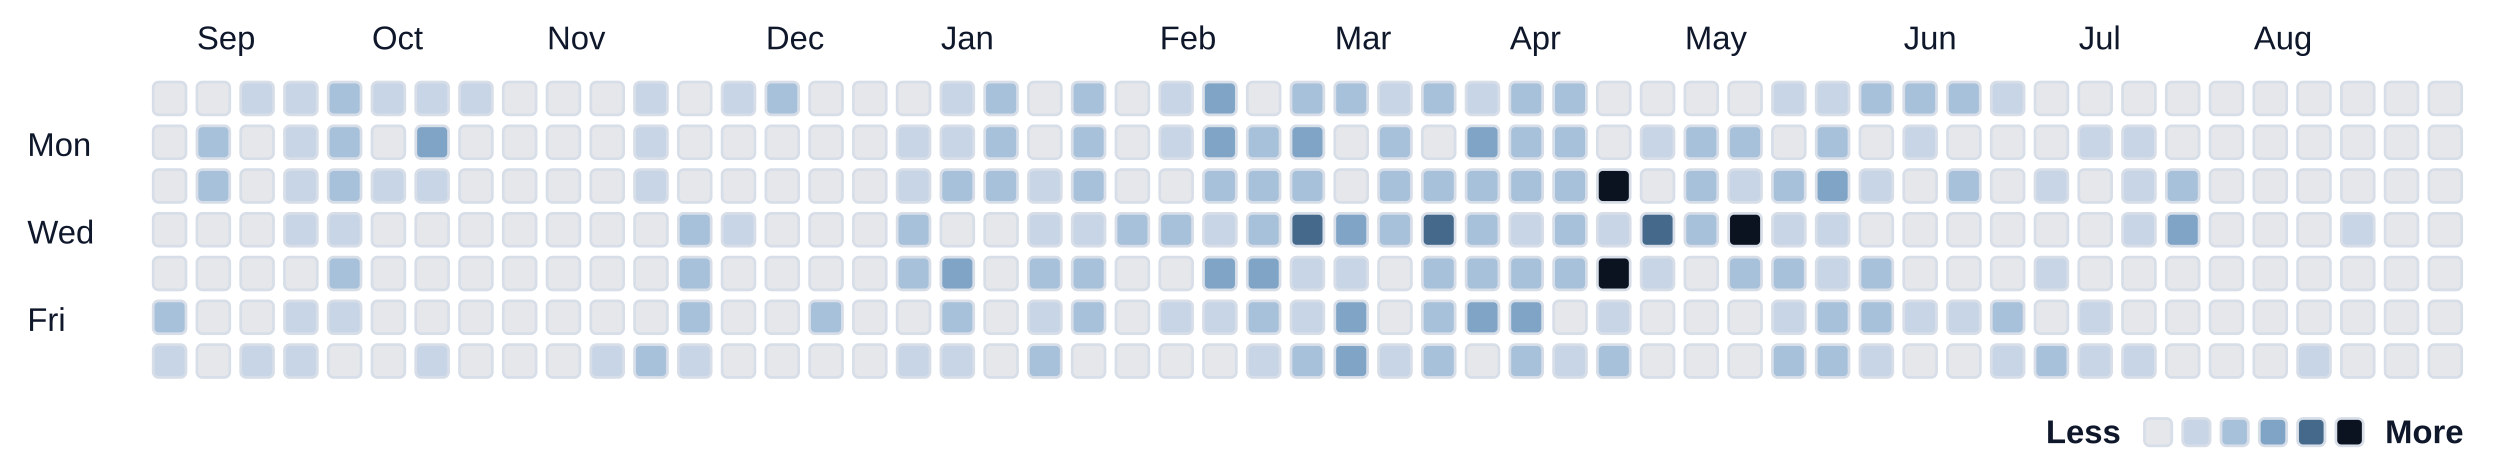
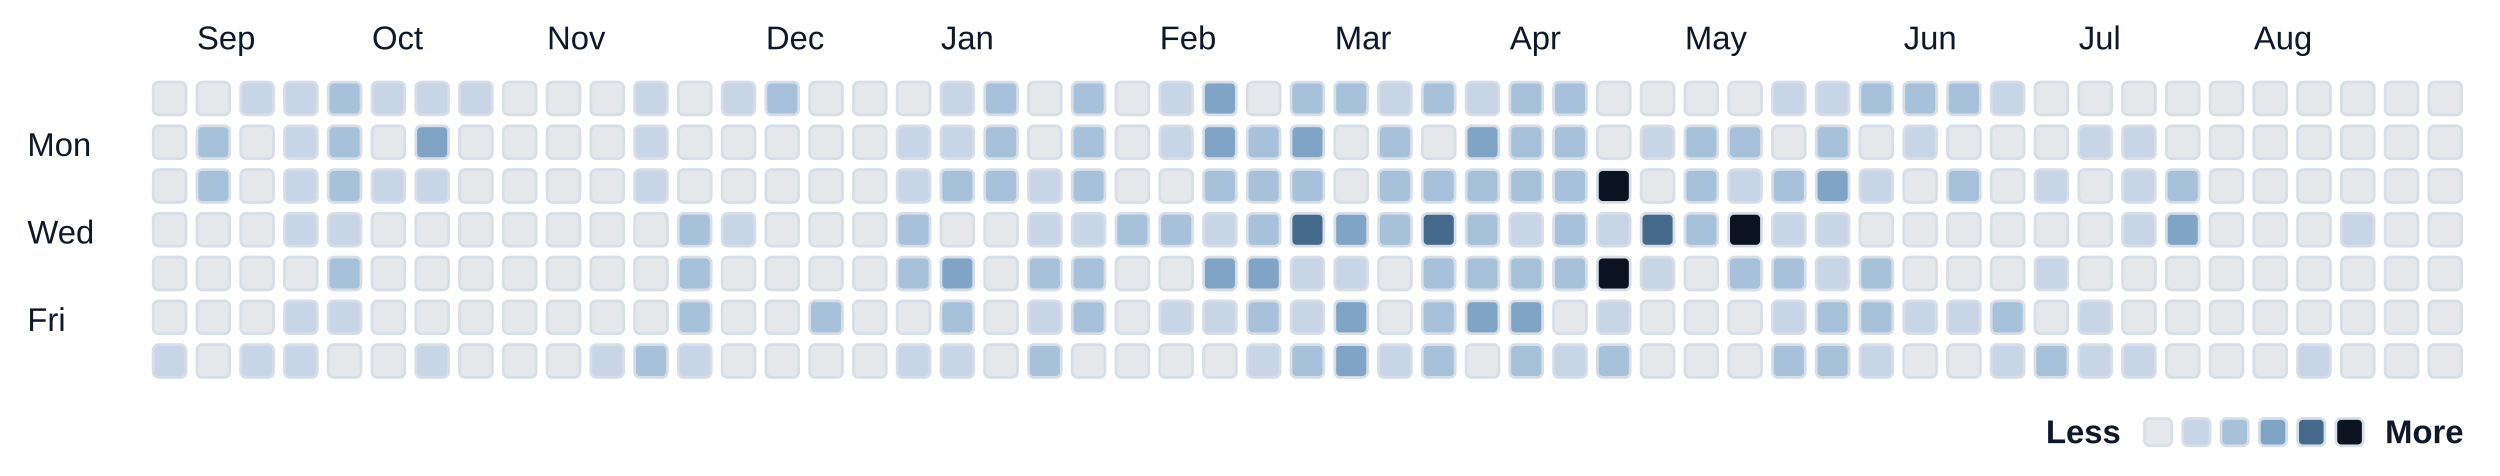
<svg xmlns="http://www.w3.org/2000/svg" baseProfile="tiny" height="174" version="1.2" width="914">
  <defs />
  <text fill="#0F172A" font-family="Segoe UI, Arial, sans-serif" font-size="12px" x="72" y="18">Sep</text>
  <text fill="#0F172A" font-family="Segoe UI, Arial, sans-serif" font-size="12px" x="136" y="18">Oct</text>
  <text fill="#0F172A" font-family="Segoe UI, Arial, sans-serif" font-size="12px" x="200" y="18">Nov</text>
  <text fill="#0F172A" font-family="Segoe UI, Arial, sans-serif" font-size="12px" x="280" y="18">Dec</text>
  <text fill="#0F172A" font-family="Segoe UI, Arial, sans-serif" font-size="12px" x="344" y="18">Jan</text>
  <text fill="#0F172A" font-family="Segoe UI, Arial, sans-serif" font-size="12px" x="424" y="18">Feb</text>
  <text fill="#0F172A" font-family="Segoe UI, Arial, sans-serif" font-size="12px" x="488" y="18">Mar</text>
  <text fill="#0F172A" font-family="Segoe UI, Arial, sans-serif" font-size="12px" x="552" y="18">Apr</text>
  <text fill="#0F172A" font-family="Segoe UI, Arial, sans-serif" font-size="12px" x="616" y="18">May</text>
  <text fill="#0F172A" font-family="Segoe UI, Arial, sans-serif" font-size="12px" x="696" y="18">Jun</text>
  <text fill="#0F172A" font-family="Segoe UI, Arial, sans-serif" font-size="12px" x="760" y="18">Jul</text>
  <text fill="#0F172A" font-family="Segoe UI, Arial, sans-serif" font-size="12px" x="824" y="18">Aug</text>
  <text fill="#0F172A" font-family="Segoe UI, Arial, sans-serif" font-size="12px" x="10" y="57">Mon</text>
  <text fill="#0F172A" font-family="Segoe UI, Arial, sans-serif" font-size="12px" x="10" y="89">Wed</text>
  <text fill="#0F172A" font-family="Segoe UI, Arial, sans-serif" font-size="12px" x="10" y="121">Fri</text>
  <rect fill="#E5E7EB" height="12" rx="2" ry="2" stroke="#D7DEE8" stroke-width="1" width="12" x="56" y="30" />
  <rect fill="#E5E7EB" height="12" rx="2" ry="2" stroke="#D7DEE8" stroke-width="1" width="12" x="56" y="46" />
  <rect fill="#E5E7EB" height="12" rx="2" ry="2" stroke="#D7DEE8" stroke-width="1" width="12" x="56" y="62" />
  <rect fill="#E5E7EB" height="12" rx="2" ry="2" stroke="#D7DEE8" stroke-width="1" width="12" x="56" y="78" />
  <rect fill="#E5E7EB" height="12" rx="2" ry="2" stroke="#D7DEE8" stroke-width="1" width="12" x="56" y="94" />
-   <rect fill="#A8C1DA" height="12" rx="2" ry="2" stroke="#D7DEE8" stroke-width="1" width="12" x="56" y="110" />
+   <rect fill="#E5E7EB" height="12" rx="2" ry="2" stroke="#D7DEE8" stroke-width="1" width="12" x="56" y="110" />
  <rect fill="#C8D5E6" height="12" rx="2" ry="2" stroke="#D7DEE8" stroke-width="1" width="12" x="56" y="126" />
  <rect fill="#E5E7EB" height="12" rx="2" ry="2" stroke="#D7DEE8" stroke-width="1" width="12" x="72" y="30" />
  <rect fill="#A8C1DA" height="12" rx="2" ry="2" stroke="#D7DEE8" stroke-width="1" width="12" x="72" y="46" />
  <rect fill="#A8C1DA" height="12" rx="2" ry="2" stroke="#D7DEE8" stroke-width="1" width="12" x="72" y="62" />
  <rect fill="#E5E7EB" height="12" rx="2" ry="2" stroke="#D7DEE8" stroke-width="1" width="12" x="72" y="78" />
  <rect fill="#E5E7EB" height="12" rx="2" ry="2" stroke="#D7DEE8" stroke-width="1" width="12" x="72" y="94" />
  <rect fill="#E5E7EB" height="12" rx="2" ry="2" stroke="#D7DEE8" stroke-width="1" width="12" x="72" y="110" />
  <rect fill="#E5E7EB" height="12" rx="2" ry="2" stroke="#D7DEE8" stroke-width="1" width="12" x="72" y="126" />
  <rect fill="#C8D5E6" height="12" rx="2" ry="2" stroke="#D7DEE8" stroke-width="1" width="12" x="88" y="30" />
  <rect fill="#E5E7EB" height="12" rx="2" ry="2" stroke="#D7DEE8" stroke-width="1" width="12" x="88" y="46" />
  <rect fill="#E5E7EB" height="12" rx="2" ry="2" stroke="#D7DEE8" stroke-width="1" width="12" x="88" y="62" />
  <rect fill="#E5E7EB" height="12" rx="2" ry="2" stroke="#D7DEE8" stroke-width="1" width="12" x="88" y="78" />
  <rect fill="#E5E7EB" height="12" rx="2" ry="2" stroke="#D7DEE8" stroke-width="1" width="12" x="88" y="94" />
  <rect fill="#E5E7EB" height="12" rx="2" ry="2" stroke="#D7DEE8" stroke-width="1" width="12" x="88" y="110" />
  <rect fill="#C8D5E6" height="12" rx="2" ry="2" stroke="#D7DEE8" stroke-width="1" width="12" x="88" y="126" />
  <rect fill="#C8D5E6" height="12" rx="2" ry="2" stroke="#D7DEE8" stroke-width="1" width="12" x="104" y="30" />
  <rect fill="#C8D5E6" height="12" rx="2" ry="2" stroke="#D7DEE8" stroke-width="1" width="12" x="104" y="46" />
  <rect fill="#C8D5E6" height="12" rx="2" ry="2" stroke="#D7DEE8" stroke-width="1" width="12" x="104" y="62" />
  <rect fill="#C8D5E6" height="12" rx="2" ry="2" stroke="#D7DEE8" stroke-width="1" width="12" x="104" y="78" />
  <rect fill="#E5E7EB" height="12" rx="2" ry="2" stroke="#D7DEE8" stroke-width="1" width="12" x="104" y="94" />
  <rect fill="#C8D5E6" height="12" rx="2" ry="2" stroke="#D7DEE8" stroke-width="1" width="12" x="104" y="110" />
  <rect fill="#C8D5E6" height="12" rx="2" ry="2" stroke="#D7DEE8" stroke-width="1" width="12" x="104" y="126" />
  <rect fill="#A8C1DA" height="12" rx="2" ry="2" stroke="#D7DEE8" stroke-width="1" width="12" x="120" y="30" />
  <rect fill="#A8C1DA" height="12" rx="2" ry="2" stroke="#D7DEE8" stroke-width="1" width="12" x="120" y="46" />
  <rect fill="#A8C1DA" height="12" rx="2" ry="2" stroke="#D7DEE8" stroke-width="1" width="12" x="120" y="62" />
  <rect fill="#C8D5E6" height="12" rx="2" ry="2" stroke="#D7DEE8" stroke-width="1" width="12" x="120" y="78" />
  <rect fill="#A8C1DA" height="12" rx="2" ry="2" stroke="#D7DEE8" stroke-width="1" width="12" x="120" y="94" />
  <rect fill="#C8D5E6" height="12" rx="2" ry="2" stroke="#D7DEE8" stroke-width="1" width="12" x="120" y="110" />
  <rect fill="#E5E7EB" height="12" rx="2" ry="2" stroke="#D7DEE8" stroke-width="1" width="12" x="120" y="126" />
  <rect fill="#C8D5E6" height="12" rx="2" ry="2" stroke="#D7DEE8" stroke-width="1" width="12" x="136" y="30" />
  <rect fill="#E5E7EB" height="12" rx="2" ry="2" stroke="#D7DEE8" stroke-width="1" width="12" x="136" y="46" />
  <rect fill="#C8D5E6" height="12" rx="2" ry="2" stroke="#D7DEE8" stroke-width="1" width="12" x="136" y="62" />
  <rect fill="#E5E7EB" height="12" rx="2" ry="2" stroke="#D7DEE8" stroke-width="1" width="12" x="136" y="78" />
  <rect fill="#E5E7EB" height="12" rx="2" ry="2" stroke="#D7DEE8" stroke-width="1" width="12" x="136" y="94" />
  <rect fill="#E5E7EB" height="12" rx="2" ry="2" stroke="#D7DEE8" stroke-width="1" width="12" x="136" y="110" />
  <rect fill="#E5E7EB" height="12" rx="2" ry="2" stroke="#D7DEE8" stroke-width="1" width="12" x="136" y="126" />
  <rect fill="#C8D5E6" height="12" rx="2" ry="2" stroke="#D7DEE8" stroke-width="1" width="12" x="152" y="30" />
  <rect fill="#7FA4C5" height="12" rx="2" ry="2" stroke="#D7DEE8" stroke-width="1" width="12" x="152" y="46" />
  <rect fill="#C8D5E6" height="12" rx="2" ry="2" stroke="#D7DEE8" stroke-width="1" width="12" x="152" y="62" />
  <rect fill="#E5E7EB" height="12" rx="2" ry="2" stroke="#D7DEE8" stroke-width="1" width="12" x="152" y="78" />
  <rect fill="#E5E7EB" height="12" rx="2" ry="2" stroke="#D7DEE8" stroke-width="1" width="12" x="152" y="94" />
  <rect fill="#E5E7EB" height="12" rx="2" ry="2" stroke="#D7DEE8" stroke-width="1" width="12" x="152" y="110" />
  <rect fill="#C8D5E6" height="12" rx="2" ry="2" stroke="#D7DEE8" stroke-width="1" width="12" x="152" y="126" />
  <rect fill="#C8D5E6" height="12" rx="2" ry="2" stroke="#D7DEE8" stroke-width="1" width="12" x="168" y="30" />
  <rect fill="#E5E7EB" height="12" rx="2" ry="2" stroke="#D7DEE8" stroke-width="1" width="12" x="168" y="46" />
  <rect fill="#E5E7EB" height="12" rx="2" ry="2" stroke="#D7DEE8" stroke-width="1" width="12" x="168" y="62" />
  <rect fill="#E5E7EB" height="12" rx="2" ry="2" stroke="#D7DEE8" stroke-width="1" width="12" x="168" y="78" />
  <rect fill="#E5E7EB" height="12" rx="2" ry="2" stroke="#D7DEE8" stroke-width="1" width="12" x="168" y="94" />
  <rect fill="#E5E7EB" height="12" rx="2" ry="2" stroke="#D7DEE8" stroke-width="1" width="12" x="168" y="110" />
  <rect fill="#E5E7EB" height="12" rx="2" ry="2" stroke="#D7DEE8" stroke-width="1" width="12" x="168" y="126" />
  <rect fill="#E5E7EB" height="12" rx="2" ry="2" stroke="#D7DEE8" stroke-width="1" width="12" x="184" y="30" />
  <rect fill="#E5E7EB" height="12" rx="2" ry="2" stroke="#D7DEE8" stroke-width="1" width="12" x="184" y="46" />
  <rect fill="#E5E7EB" height="12" rx="2" ry="2" stroke="#D7DEE8" stroke-width="1" width="12" x="184" y="62" />
  <rect fill="#E5E7EB" height="12" rx="2" ry="2" stroke="#D7DEE8" stroke-width="1" width="12" x="184" y="78" />
  <rect fill="#E5E7EB" height="12" rx="2" ry="2" stroke="#D7DEE8" stroke-width="1" width="12" x="184" y="94" />
  <rect fill="#E5E7EB" height="12" rx="2" ry="2" stroke="#D7DEE8" stroke-width="1" width="12" x="184" y="110" />
  <rect fill="#E5E7EB" height="12" rx="2" ry="2" stroke="#D7DEE8" stroke-width="1" width="12" x="184" y="126" />
  <rect fill="#E5E7EB" height="12" rx="2" ry="2" stroke="#D7DEE8" stroke-width="1" width="12" x="200" y="30" />
  <rect fill="#E5E7EB" height="12" rx="2" ry="2" stroke="#D7DEE8" stroke-width="1" width="12" x="200" y="46" />
  <rect fill="#E5E7EB" height="12" rx="2" ry="2" stroke="#D7DEE8" stroke-width="1" width="12" x="200" y="62" />
  <rect fill="#E5E7EB" height="12" rx="2" ry="2" stroke="#D7DEE8" stroke-width="1" width="12" x="200" y="78" />
  <rect fill="#E5E7EB" height="12" rx="2" ry="2" stroke="#D7DEE8" stroke-width="1" width="12" x="200" y="94" />
  <rect fill="#E5E7EB" height="12" rx="2" ry="2" stroke="#D7DEE8" stroke-width="1" width="12" x="200" y="110" />
  <rect fill="#E5E7EB" height="12" rx="2" ry="2" stroke="#D7DEE8" stroke-width="1" width="12" x="200" y="126" />
  <rect fill="#E5E7EB" height="12" rx="2" ry="2" stroke="#D7DEE8" stroke-width="1" width="12" x="216" y="30" />
  <rect fill="#E5E7EB" height="12" rx="2" ry="2" stroke="#D7DEE8" stroke-width="1" width="12" x="216" y="46" />
  <rect fill="#E5E7EB" height="12" rx="2" ry="2" stroke="#D7DEE8" stroke-width="1" width="12" x="216" y="62" />
  <rect fill="#E5E7EB" height="12" rx="2" ry="2" stroke="#D7DEE8" stroke-width="1" width="12" x="216" y="78" />
  <rect fill="#E5E7EB" height="12" rx="2" ry="2" stroke="#D7DEE8" stroke-width="1" width="12" x="216" y="94" />
  <rect fill="#E5E7EB" height="12" rx="2" ry="2" stroke="#D7DEE8" stroke-width="1" width="12" x="216" y="110" />
  <rect fill="#C8D5E6" height="12" rx="2" ry="2" stroke="#D7DEE8" stroke-width="1" width="12" x="216" y="126" />
  <rect fill="#C8D5E6" height="12" rx="2" ry="2" stroke="#D7DEE8" stroke-width="1" width="12" x="232" y="30" />
  <rect fill="#C8D5E6" height="12" rx="2" ry="2" stroke="#D7DEE8" stroke-width="1" width="12" x="232" y="46" />
  <rect fill="#C8D5E6" height="12" rx="2" ry="2" stroke="#D7DEE8" stroke-width="1" width="12" x="232" y="62" />
  <rect fill="#E5E7EB" height="12" rx="2" ry="2" stroke="#D7DEE8" stroke-width="1" width="12" x="232" y="78" />
  <rect fill="#E5E7EB" height="12" rx="2" ry="2" stroke="#D7DEE8" stroke-width="1" width="12" x="232" y="94" />
  <rect fill="#E5E7EB" height="12" rx="2" ry="2" stroke="#D7DEE8" stroke-width="1" width="12" x="232" y="110" />
  <rect fill="#A8C1DA" height="12" rx="2" ry="2" stroke="#D7DEE8" stroke-width="1" width="12" x="232" y="126" />
  <rect fill="#E5E7EB" height="12" rx="2" ry="2" stroke="#D7DEE8" stroke-width="1" width="12" x="248" y="30" />
  <rect fill="#E5E7EB" height="12" rx="2" ry="2" stroke="#D7DEE8" stroke-width="1" width="12" x="248" y="46" />
  <rect fill="#E5E7EB" height="12" rx="2" ry="2" stroke="#D7DEE8" stroke-width="1" width="12" x="248" y="62" />
  <rect fill="#A8C1DA" height="12" rx="2" ry="2" stroke="#D7DEE8" stroke-width="1" width="12" x="248" y="78" />
  <rect fill="#A8C1DA" height="12" rx="2" ry="2" stroke="#D7DEE8" stroke-width="1" width="12" x="248" y="94" />
  <rect fill="#A8C1DA" height="12" rx="2" ry="2" stroke="#D7DEE8" stroke-width="1" width="12" x="248" y="110" />
  <rect fill="#C8D5E6" height="12" rx="2" ry="2" stroke="#D7DEE8" stroke-width="1" width="12" x="248" y="126" />
  <rect fill="#C8D5E6" height="12" rx="2" ry="2" stroke="#D7DEE8" stroke-width="1" width="12" x="264" y="30" />
  <rect fill="#E5E7EB" height="12" rx="2" ry="2" stroke="#D7DEE8" stroke-width="1" width="12" x="264" y="46" />
  <rect fill="#E5E7EB" height="12" rx="2" ry="2" stroke="#D7DEE8" stroke-width="1" width="12" x="264" y="62" />
  <rect fill="#C8D5E6" height="12" rx="2" ry="2" stroke="#D7DEE8" stroke-width="1" width="12" x="264" y="78" />
  <rect fill="#E5E7EB" height="12" rx="2" ry="2" stroke="#D7DEE8" stroke-width="1" width="12" x="264" y="94" />
  <rect fill="#E5E7EB" height="12" rx="2" ry="2" stroke="#D7DEE8" stroke-width="1" width="12" x="264" y="110" />
  <rect fill="#E5E7EB" height="12" rx="2" ry="2" stroke="#D7DEE8" stroke-width="1" width="12" x="264" y="126" />
  <rect fill="#A8C1DA" height="12" rx="2" ry="2" stroke="#D7DEE8" stroke-width="1" width="12" x="280" y="30" />
  <rect fill="#E5E7EB" height="12" rx="2" ry="2" stroke="#D7DEE8" stroke-width="1" width="12" x="280" y="46" />
  <rect fill="#E5E7EB" height="12" rx="2" ry="2" stroke="#D7DEE8" stroke-width="1" width="12" x="280" y="62" />
  <rect fill="#E5E7EB" height="12" rx="2" ry="2" stroke="#D7DEE8" stroke-width="1" width="12" x="280" y="78" />
  <rect fill="#E5E7EB" height="12" rx="2" ry="2" stroke="#D7DEE8" stroke-width="1" width="12" x="280" y="94" />
  <rect fill="#E5E7EB" height="12" rx="2" ry="2" stroke="#D7DEE8" stroke-width="1" width="12" x="280" y="110" />
  <rect fill="#E5E7EB" height="12" rx="2" ry="2" stroke="#D7DEE8" stroke-width="1" width="12" x="280" y="126" />
  <rect fill="#E5E7EB" height="12" rx="2" ry="2" stroke="#D7DEE8" stroke-width="1" width="12" x="296" y="30" />
  <rect fill="#E5E7EB" height="12" rx="2" ry="2" stroke="#D7DEE8" stroke-width="1" width="12" x="296" y="46" />
  <rect fill="#E5E7EB" height="12" rx="2" ry="2" stroke="#D7DEE8" stroke-width="1" width="12" x="296" y="62" />
  <rect fill="#E5E7EB" height="12" rx="2" ry="2" stroke="#D7DEE8" stroke-width="1" width="12" x="296" y="78" />
  <rect fill="#E5E7EB" height="12" rx="2" ry="2" stroke="#D7DEE8" stroke-width="1" width="12" x="296" y="94" />
  <rect fill="#A8C1DA" height="12" rx="2" ry="2" stroke="#D7DEE8" stroke-width="1" width="12" x="296" y="110" />
  <rect fill="#E5E7EB" height="12" rx="2" ry="2" stroke="#D7DEE8" stroke-width="1" width="12" x="296" y="126" />
  <rect fill="#E5E7EB" height="12" rx="2" ry="2" stroke="#D7DEE8" stroke-width="1" width="12" x="312" y="30" />
  <rect fill="#E5E7EB" height="12" rx="2" ry="2" stroke="#D7DEE8" stroke-width="1" width="12" x="312" y="46" />
  <rect fill="#E5E7EB" height="12" rx="2" ry="2" stroke="#D7DEE8" stroke-width="1" width="12" x="312" y="62" />
  <rect fill="#E5E7EB" height="12" rx="2" ry="2" stroke="#D7DEE8" stroke-width="1" width="12" x="312" y="78" />
  <rect fill="#E5E7EB" height="12" rx="2" ry="2" stroke="#D7DEE8" stroke-width="1" width="12" x="312" y="94" />
  <rect fill="#E5E7EB" height="12" rx="2" ry="2" stroke="#D7DEE8" stroke-width="1" width="12" x="312" y="110" />
  <rect fill="#E5E7EB" height="12" rx="2" ry="2" stroke="#D7DEE8" stroke-width="1" width="12" x="312" y="126" />
  <rect fill="#E5E7EB" height="12" rx="2" ry="2" stroke="#D7DEE8" stroke-width="1" width="12" x="328" y="30" />
  <rect fill="#C8D5E6" height="12" rx="2" ry="2" stroke="#D7DEE8" stroke-width="1" width="12" x="328" y="46" />
  <rect fill="#C8D5E6" height="12" rx="2" ry="2" stroke="#D7DEE8" stroke-width="1" width="12" x="328" y="62" />
  <rect fill="#A8C1DA" height="12" rx="2" ry="2" stroke="#D7DEE8" stroke-width="1" width="12" x="328" y="78" />
  <rect fill="#A8C1DA" height="12" rx="2" ry="2" stroke="#D7DEE8" stroke-width="1" width="12" x="328" y="94" />
  <rect fill="#E5E7EB" height="12" rx="2" ry="2" stroke="#D7DEE8" stroke-width="1" width="12" x="328" y="110" />
  <rect fill="#C8D5E6" height="12" rx="2" ry="2" stroke="#D7DEE8" stroke-width="1" width="12" x="328" y="126" />
  <rect fill="#C8D5E6" height="12" rx="2" ry="2" stroke="#D7DEE8" stroke-width="1" width="12" x="344" y="30" />
  <rect fill="#C8D5E6" height="12" rx="2" ry="2" stroke="#D7DEE8" stroke-width="1" width="12" x="344" y="46" />
  <rect fill="#A8C1DA" height="12" rx="2" ry="2" stroke="#D7DEE8" stroke-width="1" width="12" x="344" y="62" />
  <rect fill="#E5E7EB" height="12" rx="2" ry="2" stroke="#D7DEE8" stroke-width="1" width="12" x="344" y="78" />
  <rect fill="#7FA4C5" height="12" rx="2" ry="2" stroke="#D7DEE8" stroke-width="1" width="12" x="344" y="94" />
  <rect fill="#A8C1DA" height="12" rx="2" ry="2" stroke="#D7DEE8" stroke-width="1" width="12" x="344" y="110" />
  <rect fill="#C8D5E6" height="12" rx="2" ry="2" stroke="#D7DEE8" stroke-width="1" width="12" x="344" y="126" />
  <rect fill="#A8C1DA" height="12" rx="2" ry="2" stroke="#D7DEE8" stroke-width="1" width="12" x="360" y="30" />
  <rect fill="#A8C1DA" height="12" rx="2" ry="2" stroke="#D7DEE8" stroke-width="1" width="12" x="360" y="46" />
  <rect fill="#A8C1DA" height="12" rx="2" ry="2" stroke="#D7DEE8" stroke-width="1" width="12" x="360" y="62" />
  <rect fill="#E5E7EB" height="12" rx="2" ry="2" stroke="#D7DEE8" stroke-width="1" width="12" x="360" y="78" />
  <rect fill="#E5E7EB" height="12" rx="2" ry="2" stroke="#D7DEE8" stroke-width="1" width="12" x="360" y="94" />
  <rect fill="#E5E7EB" height="12" rx="2" ry="2" stroke="#D7DEE8" stroke-width="1" width="12" x="360" y="110" />
  <rect fill="#E5E7EB" height="12" rx="2" ry="2" stroke="#D7DEE8" stroke-width="1" width="12" x="360" y="126" />
  <rect fill="#E5E7EB" height="12" rx="2" ry="2" stroke="#D7DEE8" stroke-width="1" width="12" x="376" y="30" />
  <rect fill="#E5E7EB" height="12" rx="2" ry="2" stroke="#D7DEE8" stroke-width="1" width="12" x="376" y="46" />
  <rect fill="#C8D5E6" height="12" rx="2" ry="2" stroke="#D7DEE8" stroke-width="1" width="12" x="376" y="62" />
  <rect fill="#C8D5E6" height="12" rx="2" ry="2" stroke="#D7DEE8" stroke-width="1" width="12" x="376" y="78" />
  <rect fill="#A8C1DA" height="12" rx="2" ry="2" stroke="#D7DEE8" stroke-width="1" width="12" x="376" y="94" />
  <rect fill="#C8D5E6" height="12" rx="2" ry="2" stroke="#D7DEE8" stroke-width="1" width="12" x="376" y="110" />
  <rect fill="#A8C1DA" height="12" rx="2" ry="2" stroke="#D7DEE8" stroke-width="1" width="12" x="376" y="126" />
  <rect fill="#A8C1DA" height="12" rx="2" ry="2" stroke="#D7DEE8" stroke-width="1" width="12" x="392" y="30" />
  <rect fill="#A8C1DA" height="12" rx="2" ry="2" stroke="#D7DEE8" stroke-width="1" width="12" x="392" y="46" />
  <rect fill="#A8C1DA" height="12" rx="2" ry="2" stroke="#D7DEE8" stroke-width="1" width="12" x="392" y="62" />
  <rect fill="#C8D5E6" height="12" rx="2" ry="2" stroke="#D7DEE8" stroke-width="1" width="12" x="392" y="78" />
  <rect fill="#A8C1DA" height="12" rx="2" ry="2" stroke="#D7DEE8" stroke-width="1" width="12" x="392" y="94" />
  <rect fill="#A8C1DA" height="12" rx="2" ry="2" stroke="#D7DEE8" stroke-width="1" width="12" x="392" y="110" />
  <rect fill="#E5E7EB" height="12" rx="2" ry="2" stroke="#D7DEE8" stroke-width="1" width="12" x="392" y="126" />
  <rect fill="#E5E7EB" height="12" rx="2" ry="2" stroke="#D7DEE8" stroke-width="1" width="12" x="408" y="30" />
  <rect fill="#E5E7EB" height="12" rx="2" ry="2" stroke="#D7DEE8" stroke-width="1" width="12" x="408" y="46" />
  <rect fill="#E5E7EB" height="12" rx="2" ry="2" stroke="#D7DEE8" stroke-width="1" width="12" x="408" y="62" />
  <rect fill="#A8C1DA" height="12" rx="2" ry="2" stroke="#D7DEE8" stroke-width="1" width="12" x="408" y="78" />
  <rect fill="#E5E7EB" height="12" rx="2" ry="2" stroke="#D7DEE8" stroke-width="1" width="12" x="408" y="94" />
  <rect fill="#E5E7EB" height="12" rx="2" ry="2" stroke="#D7DEE8" stroke-width="1" width="12" x="408" y="110" />
  <rect fill="#E5E7EB" height="12" rx="2" ry="2" stroke="#D7DEE8" stroke-width="1" width="12" x="408" y="126" />
  <rect fill="#C8D5E6" height="12" rx="2" ry="2" stroke="#D7DEE8" stroke-width="1" width="12" x="424" y="30" />
  <rect fill="#C8D5E6" height="12" rx="2" ry="2" stroke="#D7DEE8" stroke-width="1" width="12" x="424" y="46" />
  <rect fill="#E5E7EB" height="12" rx="2" ry="2" stroke="#D7DEE8" stroke-width="1" width="12" x="424" y="62" />
  <rect fill="#A8C1DA" height="12" rx="2" ry="2" stroke="#D7DEE8" stroke-width="1" width="12" x="424" y="78" />
  <rect fill="#E5E7EB" height="12" rx="2" ry="2" stroke="#D7DEE8" stroke-width="1" width="12" x="424" y="94" />
  <rect fill="#C8D5E6" height="12" rx="2" ry="2" stroke="#D7DEE8" stroke-width="1" width="12" x="424" y="110" />
  <rect fill="#E5E7EB" height="12" rx="2" ry="2" stroke="#D7DEE8" stroke-width="1" width="12" x="424" y="126" />
  <rect fill="#7FA4C5" height="12" rx="2" ry="2" stroke="#D7DEE8" stroke-width="1" width="12" x="440" y="30" />
  <rect fill="#7FA4C5" height="12" rx="2" ry="2" stroke="#D7DEE8" stroke-width="1" width="12" x="440" y="46" />
  <rect fill="#A8C1DA" height="12" rx="2" ry="2" stroke="#D7DEE8" stroke-width="1" width="12" x="440" y="62" />
  <rect fill="#C8D5E6" height="12" rx="2" ry="2" stroke="#D7DEE8" stroke-width="1" width="12" x="440" y="78" />
  <rect fill="#7FA4C5" height="12" rx="2" ry="2" stroke="#D7DEE8" stroke-width="1" width="12" x="440" y="94" />
  <rect fill="#C8D5E6" height="12" rx="2" ry="2" stroke="#D7DEE8" stroke-width="1" width="12" x="440" y="110" />
  <rect fill="#E5E7EB" height="12" rx="2" ry="2" stroke="#D7DEE8" stroke-width="1" width="12" x="440" y="126" />
  <rect fill="#E5E7EB" height="12" rx="2" ry="2" stroke="#D7DEE8" stroke-width="1" width="12" x="456" y="30" />
  <rect fill="#A8C1DA" height="12" rx="2" ry="2" stroke="#D7DEE8" stroke-width="1" width="12" x="456" y="46" />
  <rect fill="#A8C1DA" height="12" rx="2" ry="2" stroke="#D7DEE8" stroke-width="1" width="12" x="456" y="62" />
  <rect fill="#A8C1DA" height="12" rx="2" ry="2" stroke="#D7DEE8" stroke-width="1" width="12" x="456" y="78" />
  <rect fill="#7FA4C5" height="12" rx="2" ry="2" stroke="#D7DEE8" stroke-width="1" width="12" x="456" y="94" />
  <rect fill="#A8C1DA" height="12" rx="2" ry="2" stroke="#D7DEE8" stroke-width="1" width="12" x="456" y="110" />
  <rect fill="#C8D5E6" height="12" rx="2" ry="2" stroke="#D7DEE8" stroke-width="1" width="12" x="456" y="126" />
  <rect fill="#A8C1DA" height="12" rx="2" ry="2" stroke="#D7DEE8" stroke-width="1" width="12" x="472" y="30" />
  <rect fill="#7FA4C5" height="12" rx="2" ry="2" stroke="#D7DEE8" stroke-width="1" width="12" x="472" y="46" />
  <rect fill="#A8C1DA" height="12" rx="2" ry="2" stroke="#D7DEE8" stroke-width="1" width="12" x="472" y="62" />
  <rect fill="#44698B" height="12" rx="2" ry="2" stroke="#D7DEE8" stroke-width="1" width="12" x="472" y="78" />
  <rect fill="#C8D5E6" height="12" rx="2" ry="2" stroke="#D7DEE8" stroke-width="1" width="12" x="472" y="94" />
  <rect fill="#C8D5E6" height="12" rx="2" ry="2" stroke="#D7DEE8" stroke-width="1" width="12" x="472" y="110" />
  <rect fill="#A8C1DA" height="12" rx="2" ry="2" stroke="#D7DEE8" stroke-width="1" width="12" x="472" y="126" />
  <rect fill="#A8C1DA" height="12" rx="2" ry="2" stroke="#D7DEE8" stroke-width="1" width="12" x="488" y="30" />
  <rect fill="#E5E7EB" height="12" rx="2" ry="2" stroke="#D7DEE8" stroke-width="1" width="12" x="488" y="46" />
  <rect fill="#E5E7EB" height="12" rx="2" ry="2" stroke="#D7DEE8" stroke-width="1" width="12" x="488" y="62" />
  <rect fill="#7FA4C5" height="12" rx="2" ry="2" stroke="#D7DEE8" stroke-width="1" width="12" x="488" y="78" />
  <rect fill="#C8D5E6" height="12" rx="2" ry="2" stroke="#D7DEE8" stroke-width="1" width="12" x="488" y="94" />
  <rect fill="#7FA4C5" height="12" rx="2" ry="2" stroke="#D7DEE8" stroke-width="1" width="12" x="488" y="110" />
  <rect fill="#7FA4C5" height="12" rx="2" ry="2" stroke="#D7DEE8" stroke-width="1" width="12" x="488" y="126" />
  <rect fill="#C8D5E6" height="12" rx="2" ry="2" stroke="#D7DEE8" stroke-width="1" width="12" x="504" y="30" />
  <rect fill="#A8C1DA" height="12" rx="2" ry="2" stroke="#D7DEE8" stroke-width="1" width="12" x="504" y="46" />
  <rect fill="#A8C1DA" height="12" rx="2" ry="2" stroke="#D7DEE8" stroke-width="1" width="12" x="504" y="62" />
  <rect fill="#A8C1DA" height="12" rx="2" ry="2" stroke="#D7DEE8" stroke-width="1" width="12" x="504" y="78" />
  <rect fill="#E5E7EB" height="12" rx="2" ry="2" stroke="#D7DEE8" stroke-width="1" width="12" x="504" y="94" />
  <rect fill="#E5E7EB" height="12" rx="2" ry="2" stroke="#D7DEE8" stroke-width="1" width="12" x="504" y="110" />
  <rect fill="#C8D5E6" height="12" rx="2" ry="2" stroke="#D7DEE8" stroke-width="1" width="12" x="504" y="126" />
  <rect fill="#A8C1DA" height="12" rx="2" ry="2" stroke="#D7DEE8" stroke-width="1" width="12" x="520" y="30" />
  <rect fill="#E5E7EB" height="12" rx="2" ry="2" stroke="#D7DEE8" stroke-width="1" width="12" x="520" y="46" />
  <rect fill="#A8C1DA" height="12" rx="2" ry="2" stroke="#D7DEE8" stroke-width="1" width="12" x="520" y="62" />
  <rect fill="#44698B" height="12" rx="2" ry="2" stroke="#D7DEE8" stroke-width="1" width="12" x="520" y="78" />
  <rect fill="#A8C1DA" height="12" rx="2" ry="2" stroke="#D7DEE8" stroke-width="1" width="12" x="520" y="94" />
  <rect fill="#A8C1DA" height="12" rx="2" ry="2" stroke="#D7DEE8" stroke-width="1" width="12" x="520" y="110" />
  <rect fill="#A8C1DA" height="12" rx="2" ry="2" stroke="#D7DEE8" stroke-width="1" width="12" x="520" y="126" />
  <rect fill="#C8D5E6" height="12" rx="2" ry="2" stroke="#D7DEE8" stroke-width="1" width="12" x="536" y="30" />
  <rect fill="#7FA4C5" height="12" rx="2" ry="2" stroke="#D7DEE8" stroke-width="1" width="12" x="536" y="46" />
  <rect fill="#A8C1DA" height="12" rx="2" ry="2" stroke="#D7DEE8" stroke-width="1" width="12" x="536" y="62" />
  <rect fill="#A8C1DA" height="12" rx="2" ry="2" stroke="#D7DEE8" stroke-width="1" width="12" x="536" y="78" />
  <rect fill="#A8C1DA" height="12" rx="2" ry="2" stroke="#D7DEE8" stroke-width="1" width="12" x="536" y="94" />
  <rect fill="#7FA4C5" height="12" rx="2" ry="2" stroke="#D7DEE8" stroke-width="1" width="12" x="536" y="110" />
  <rect fill="#E5E7EB" height="12" rx="2" ry="2" stroke="#D7DEE8" stroke-width="1" width="12" x="536" y="126" />
  <rect fill="#A8C1DA" height="12" rx="2" ry="2" stroke="#D7DEE8" stroke-width="1" width="12" x="552" y="30" />
  <rect fill="#A8C1DA" height="12" rx="2" ry="2" stroke="#D7DEE8" stroke-width="1" width="12" x="552" y="46" />
  <rect fill="#A8C1DA" height="12" rx="2" ry="2" stroke="#D7DEE8" stroke-width="1" width="12" x="552" y="62" />
  <rect fill="#C8D5E6" height="12" rx="2" ry="2" stroke="#D7DEE8" stroke-width="1" width="12" x="552" y="78" />
  <rect fill="#A8C1DA" height="12" rx="2" ry="2" stroke="#D7DEE8" stroke-width="1" width="12" x="552" y="94" />
  <rect fill="#7FA4C5" height="12" rx="2" ry="2" stroke="#D7DEE8" stroke-width="1" width="12" x="552" y="110" />
  <rect fill="#A8C1DA" height="12" rx="2" ry="2" stroke="#D7DEE8" stroke-width="1" width="12" x="552" y="126" />
  <rect fill="#A8C1DA" height="12" rx="2" ry="2" stroke="#D7DEE8" stroke-width="1" width="12" x="568" y="30" />
  <rect fill="#A8C1DA" height="12" rx="2" ry="2" stroke="#D7DEE8" stroke-width="1" width="12" x="568" y="46" />
  <rect fill="#A8C1DA" height="12" rx="2" ry="2" stroke="#D7DEE8" stroke-width="1" width="12" x="568" y="62" />
  <rect fill="#A8C1DA" height="12" rx="2" ry="2" stroke="#D7DEE8" stroke-width="1" width="12" x="568" y="78" />
  <rect fill="#A8C1DA" height="12" rx="2" ry="2" stroke="#D7DEE8" stroke-width="1" width="12" x="568" y="94" />
  <rect fill="#E5E7EB" height="12" rx="2" ry="2" stroke="#D7DEE8" stroke-width="1" width="12" x="568" y="110" />
  <rect fill="#C8D5E6" height="12" rx="2" ry="2" stroke="#D7DEE8" stroke-width="1" width="12" x="568" y="126" />
  <rect fill="#E5E7EB" height="12" rx="2" ry="2" stroke="#D7DEE8" stroke-width="1" width="12" x="584" y="30" />
  <rect fill="#E5E7EB" height="12" rx="2" ry="2" stroke="#D7DEE8" stroke-width="1" width="12" x="584" y="46" />
  <rect fill="#0B1220" height="12" rx="2" ry="2" stroke="#D7DEE8" stroke-width="1" width="12" x="584" y="62" />
  <rect fill="#C8D5E6" height="12" rx="2" ry="2" stroke="#D7DEE8" stroke-width="1" width="12" x="584" y="78" />
  <rect fill="#0B1220" height="12" rx="2" ry="2" stroke="#D7DEE8" stroke-width="1" width="12" x="584" y="94" />
  <rect fill="#C8D5E6" height="12" rx="2" ry="2" stroke="#D7DEE8" stroke-width="1" width="12" x="584" y="110" />
  <rect fill="#A8C1DA" height="12" rx="2" ry="2" stroke="#D7DEE8" stroke-width="1" width="12" x="584" y="126" />
  <rect fill="#E5E7EB" height="12" rx="2" ry="2" stroke="#D7DEE8" stroke-width="1" width="12" x="600" y="30" />
  <rect fill="#C8D5E6" height="12" rx="2" ry="2" stroke="#D7DEE8" stroke-width="1" width="12" x="600" y="46" />
  <rect fill="#E5E7EB" height="12" rx="2" ry="2" stroke="#D7DEE8" stroke-width="1" width="12" x="600" y="62" />
  <rect fill="#44698B" height="12" rx="2" ry="2" stroke="#D7DEE8" stroke-width="1" width="12" x="600" y="78" />
  <rect fill="#C8D5E6" height="12" rx="2" ry="2" stroke="#D7DEE8" stroke-width="1" width="12" x="600" y="94" />
  <rect fill="#E5E7EB" height="12" rx="2" ry="2" stroke="#D7DEE8" stroke-width="1" width="12" x="600" y="110" />
  <rect fill="#E5E7EB" height="12" rx="2" ry="2" stroke="#D7DEE8" stroke-width="1" width="12" x="600" y="126" />
  <rect fill="#E5E7EB" height="12" rx="2" ry="2" stroke="#D7DEE8" stroke-width="1" width="12" x="616" y="30" />
  <rect fill="#A8C1DA" height="12" rx="2" ry="2" stroke="#D7DEE8" stroke-width="1" width="12" x="616" y="46" />
  <rect fill="#A8C1DA" height="12" rx="2" ry="2" stroke="#D7DEE8" stroke-width="1" width="12" x="616" y="62" />
  <rect fill="#A8C1DA" height="12" rx="2" ry="2" stroke="#D7DEE8" stroke-width="1" width="12" x="616" y="78" />
  <rect fill="#E5E7EB" height="12" rx="2" ry="2" stroke="#D7DEE8" stroke-width="1" width="12" x="616" y="94" />
  <rect fill="#E5E7EB" height="12" rx="2" ry="2" stroke="#D7DEE8" stroke-width="1" width="12" x="616" y="110" />
  <rect fill="#E5E7EB" height="12" rx="2" ry="2" stroke="#D7DEE8" stroke-width="1" width="12" x="616" y="126" />
  <rect fill="#E5E7EB" height="12" rx="2" ry="2" stroke="#D7DEE8" stroke-width="1" width="12" x="632" y="30" />
  <rect fill="#A8C1DA" height="12" rx="2" ry="2" stroke="#D7DEE8" stroke-width="1" width="12" x="632" y="46" />
  <rect fill="#C8D5E6" height="12" rx="2" ry="2" stroke="#D7DEE8" stroke-width="1" width="12" x="632" y="62" />
  <rect fill="#0B1220" height="12" rx="2" ry="2" stroke="#D7DEE8" stroke-width="1" width="12" x="632" y="78" />
  <rect fill="#A8C1DA" height="12" rx="2" ry="2" stroke="#D7DEE8" stroke-width="1" width="12" x="632" y="94" />
  <rect fill="#E5E7EB" height="12" rx="2" ry="2" stroke="#D7DEE8" stroke-width="1" width="12" x="632" y="110" />
  <rect fill="#E5E7EB" height="12" rx="2" ry="2" stroke="#D7DEE8" stroke-width="1" width="12" x="632" y="126" />
  <rect fill="#C8D5E6" height="12" rx="2" ry="2" stroke="#D7DEE8" stroke-width="1" width="12" x="648" y="30" />
  <rect fill="#E5E7EB" height="12" rx="2" ry="2" stroke="#D7DEE8" stroke-width="1" width="12" x="648" y="46" />
  <rect fill="#A8C1DA" height="12" rx="2" ry="2" stroke="#D7DEE8" stroke-width="1" width="12" x="648" y="62" />
  <rect fill="#C8D5E6" height="12" rx="2" ry="2" stroke="#D7DEE8" stroke-width="1" width="12" x="648" y="78" />
  <rect fill="#A8C1DA" height="12" rx="2" ry="2" stroke="#D7DEE8" stroke-width="1" width="12" x="648" y="94" />
  <rect fill="#C8D5E6" height="12" rx="2" ry="2" stroke="#D7DEE8" stroke-width="1" width="12" x="648" y="110" />
  <rect fill="#A8C1DA" height="12" rx="2" ry="2" stroke="#D7DEE8" stroke-width="1" width="12" x="648" y="126" />
  <rect fill="#C8D5E6" height="12" rx="2" ry="2" stroke="#D7DEE8" stroke-width="1" width="12" x="664" y="30" />
  <rect fill="#A8C1DA" height="12" rx="2" ry="2" stroke="#D7DEE8" stroke-width="1" width="12" x="664" y="46" />
  <rect fill="#7FA4C5" height="12" rx="2" ry="2" stroke="#D7DEE8" stroke-width="1" width="12" x="664" y="62" />
  <rect fill="#C8D5E6" height="12" rx="2" ry="2" stroke="#D7DEE8" stroke-width="1" width="12" x="664" y="78" />
  <rect fill="#C8D5E6" height="12" rx="2" ry="2" stroke="#D7DEE8" stroke-width="1" width="12" x="664" y="94" />
  <rect fill="#A8C1DA" height="12" rx="2" ry="2" stroke="#D7DEE8" stroke-width="1" width="12" x="664" y="110" />
  <rect fill="#A8C1DA" height="12" rx="2" ry="2" stroke="#D7DEE8" stroke-width="1" width="12" x="664" y="126" />
  <rect fill="#A8C1DA" height="12" rx="2" ry="2" stroke="#D7DEE8" stroke-width="1" width="12" x="680" y="30" />
  <rect fill="#E5E7EB" height="12" rx="2" ry="2" stroke="#D7DEE8" stroke-width="1" width="12" x="680" y="46" />
  <rect fill="#C8D5E6" height="12" rx="2" ry="2" stroke="#D7DEE8" stroke-width="1" width="12" x="680" y="62" />
  <rect fill="#E5E7EB" height="12" rx="2" ry="2" stroke="#D7DEE8" stroke-width="1" width="12" x="680" y="78" />
  <rect fill="#A8C1DA" height="12" rx="2" ry="2" stroke="#D7DEE8" stroke-width="1" width="12" x="680" y="94" />
  <rect fill="#A8C1DA" height="12" rx="2" ry="2" stroke="#D7DEE8" stroke-width="1" width="12" x="680" y="110" />
  <rect fill="#C8D5E6" height="12" rx="2" ry="2" stroke="#D7DEE8" stroke-width="1" width="12" x="680" y="126" />
  <rect fill="#A8C1DA" height="12" rx="2" ry="2" stroke="#D7DEE8" stroke-width="1" width="12" x="696" y="30" />
  <rect fill="#C8D5E6" height="12" rx="2" ry="2" stroke="#D7DEE8" stroke-width="1" width="12" x="696" y="46" />
  <rect fill="#E5E7EB" height="12" rx="2" ry="2" stroke="#D7DEE8" stroke-width="1" width="12" x="696" y="62" />
  <rect fill="#E5E7EB" height="12" rx="2" ry="2" stroke="#D7DEE8" stroke-width="1" width="12" x="696" y="78" />
  <rect fill="#E5E7EB" height="12" rx="2" ry="2" stroke="#D7DEE8" stroke-width="1" width="12" x="696" y="94" />
  <rect fill="#C8D5E6" height="12" rx="2" ry="2" stroke="#D7DEE8" stroke-width="1" width="12" x="696" y="110" />
  <rect fill="#E5E7EB" height="12" rx="2" ry="2" stroke="#D7DEE8" stroke-width="1" width="12" x="696" y="126" />
  <rect fill="#A8C1DA" height="12" rx="2" ry="2" stroke="#D7DEE8" stroke-width="1" width="12" x="712" y="30" />
  <rect fill="#E5E7EB" height="12" rx="2" ry="2" stroke="#D7DEE8" stroke-width="1" width="12" x="712" y="46" />
  <rect fill="#A8C1DA" height="12" rx="2" ry="2" stroke="#D7DEE8" stroke-width="1" width="12" x="712" y="62" />
  <rect fill="#E5E7EB" height="12" rx="2" ry="2" stroke="#D7DEE8" stroke-width="1" width="12" x="712" y="78" />
  <rect fill="#E5E7EB" height="12" rx="2" ry="2" stroke="#D7DEE8" stroke-width="1" width="12" x="712" y="94" />
  <rect fill="#C8D5E6" height="12" rx="2" ry="2" stroke="#D7DEE8" stroke-width="1" width="12" x="712" y="110" />
  <rect fill="#E5E7EB" height="12" rx="2" ry="2" stroke="#D7DEE8" stroke-width="1" width="12" x="712" y="126" />
  <rect fill="#C8D5E6" height="12" rx="2" ry="2" stroke="#D7DEE8" stroke-width="1" width="12" x="728" y="30" />
  <rect fill="#E5E7EB" height="12" rx="2" ry="2" stroke="#D7DEE8" stroke-width="1" width="12" x="728" y="46" />
  <rect fill="#E5E7EB" height="12" rx="2" ry="2" stroke="#D7DEE8" stroke-width="1" width="12" x="728" y="62" />
  <rect fill="#E5E7EB" height="12" rx="2" ry="2" stroke="#D7DEE8" stroke-width="1" width="12" x="728" y="78" />
  <rect fill="#E5E7EB" height="12" rx="2" ry="2" stroke="#D7DEE8" stroke-width="1" width="12" x="728" y="94" />
  <rect fill="#A8C1DA" height="12" rx="2" ry="2" stroke="#D7DEE8" stroke-width="1" width="12" x="728" y="110" />
  <rect fill="#C8D5E6" height="12" rx="2" ry="2" stroke="#D7DEE8" stroke-width="1" width="12" x="728" y="126" />
  <rect fill="#E5E7EB" height="12" rx="2" ry="2" stroke="#D7DEE8" stroke-width="1" width="12" x="744" y="30" />
  <rect fill="#E5E7EB" height="12" rx="2" ry="2" stroke="#D7DEE8" stroke-width="1" width="12" x="744" y="46" />
  <rect fill="#C8D5E6" height="12" rx="2" ry="2" stroke="#D7DEE8" stroke-width="1" width="12" x="744" y="62" />
  <rect fill="#E5E7EB" height="12" rx="2" ry="2" stroke="#D7DEE8" stroke-width="1" width="12" x="744" y="78" />
  <rect fill="#C8D5E6" height="12" rx="2" ry="2" stroke="#D7DEE8" stroke-width="1" width="12" x="744" y="94" />
  <rect fill="#E5E7EB" height="12" rx="2" ry="2" stroke="#D7DEE8" stroke-width="1" width="12" x="744" y="110" />
  <rect fill="#A8C1DA" height="12" rx="2" ry="2" stroke="#D7DEE8" stroke-width="1" width="12" x="744" y="126" />
  <rect fill="#E5E7EB" height="12" rx="2" ry="2" stroke="#D7DEE8" stroke-width="1" width="12" x="760" y="30" />
  <rect fill="#C8D5E6" height="12" rx="2" ry="2" stroke="#D7DEE8" stroke-width="1" width="12" x="760" y="46" />
  <rect fill="#E5E7EB" height="12" rx="2" ry="2" stroke="#D7DEE8" stroke-width="1" width="12" x="760" y="62" />
  <rect fill="#E5E7EB" height="12" rx="2" ry="2" stroke="#D7DEE8" stroke-width="1" width="12" x="760" y="78" />
  <rect fill="#E5E7EB" height="12" rx="2" ry="2" stroke="#D7DEE8" stroke-width="1" width="12" x="760" y="94" />
  <rect fill="#C8D5E6" height="12" rx="2" ry="2" stroke="#D7DEE8" stroke-width="1" width="12" x="760" y="110" />
  <rect fill="#C8D5E6" height="12" rx="2" ry="2" stroke="#D7DEE8" stroke-width="1" width="12" x="760" y="126" />
  <rect fill="#E5E7EB" height="12" rx="2" ry="2" stroke="#D7DEE8" stroke-width="1" width="12" x="776" y="30" />
  <rect fill="#C8D5E6" height="12" rx="2" ry="2" stroke="#D7DEE8" stroke-width="1" width="12" x="776" y="46" />
  <rect fill="#C8D5E6" height="12" rx="2" ry="2" stroke="#D7DEE8" stroke-width="1" width="12" x="776" y="62" />
  <rect fill="#C8D5E6" height="12" rx="2" ry="2" stroke="#D7DEE8" stroke-width="1" width="12" x="776" y="78" />
  <rect fill="#E5E7EB" height="12" rx="2" ry="2" stroke="#D7DEE8" stroke-width="1" width="12" x="776" y="94" />
  <rect fill="#E5E7EB" height="12" rx="2" ry="2" stroke="#D7DEE8" stroke-width="1" width="12" x="776" y="110" />
  <rect fill="#C8D5E6" height="12" rx="2" ry="2" stroke="#D7DEE8" stroke-width="1" width="12" x="776" y="126" />
  <rect fill="#E5E7EB" height="12" rx="2" ry="2" stroke="#D7DEE8" stroke-width="1" width="12" x="792" y="30" />
  <rect fill="#E5E7EB" height="12" rx="2" ry="2" stroke="#D7DEE8" stroke-width="1" width="12" x="792" y="46" />
  <rect fill="#A8C1DA" height="12" rx="2" ry="2" stroke="#D7DEE8" stroke-width="1" width="12" x="792" y="62" />
  <rect fill="#7FA4C5" height="12" rx="2" ry="2" stroke="#D7DEE8" stroke-width="1" width="12" x="792" y="78" />
  <rect fill="#E5E7EB" height="12" rx="2" ry="2" stroke="#D7DEE8" stroke-width="1" width="12" x="792" y="94" />
  <rect fill="#E5E7EB" height="12" rx="2" ry="2" stroke="#D7DEE8" stroke-width="1" width="12" x="792" y="110" />
  <rect fill="#E5E7EB" height="12" rx="2" ry="2" stroke="#D7DEE8" stroke-width="1" width="12" x="792" y="126" />
  <rect fill="#E5E7EB" height="12" rx="2" ry="2" stroke="#D7DEE8" stroke-width="1" width="12" x="808" y="30" />
  <rect fill="#E5E7EB" height="12" rx="2" ry="2" stroke="#D7DEE8" stroke-width="1" width="12" x="808" y="46" />
  <rect fill="#E5E7EB" height="12" rx="2" ry="2" stroke="#D7DEE8" stroke-width="1" width="12" x="808" y="62" />
  <rect fill="#E5E7EB" height="12" rx="2" ry="2" stroke="#D7DEE8" stroke-width="1" width="12" x="808" y="78" />
  <rect fill="#E5E7EB" height="12" rx="2" ry="2" stroke="#D7DEE8" stroke-width="1" width="12" x="808" y="94" />
  <rect fill="#E5E7EB" height="12" rx="2" ry="2" stroke="#D7DEE8" stroke-width="1" width="12" x="808" y="110" />
  <rect fill="#E5E7EB" height="12" rx="2" ry="2" stroke="#D7DEE8" stroke-width="1" width="12" x="808" y="126" />
  <rect fill="#E5E7EB" height="12" rx="2" ry="2" stroke="#D7DEE8" stroke-width="1" width="12" x="824" y="30" />
  <rect fill="#E5E7EB" height="12" rx="2" ry="2" stroke="#D7DEE8" stroke-width="1" width="12" x="824" y="46" />
  <rect fill="#E5E7EB" height="12" rx="2" ry="2" stroke="#D7DEE8" stroke-width="1" width="12" x="824" y="62" />
  <rect fill="#E5E7EB" height="12" rx="2" ry="2" stroke="#D7DEE8" stroke-width="1" width="12" x="824" y="78" />
  <rect fill="#E5E7EB" height="12" rx="2" ry="2" stroke="#D7DEE8" stroke-width="1" width="12" x="824" y="94" />
  <rect fill="#E5E7EB" height="12" rx="2" ry="2" stroke="#D7DEE8" stroke-width="1" width="12" x="824" y="110" />
  <rect fill="#E5E7EB" height="12" rx="2" ry="2" stroke="#D7DEE8" stroke-width="1" width="12" x="824" y="126" />
  <rect fill="#E5E7EB" height="12" rx="2" ry="2" stroke="#D7DEE8" stroke-width="1" width="12" x="840" y="30" />
  <rect fill="#E5E7EB" height="12" rx="2" ry="2" stroke="#D7DEE8" stroke-width="1" width="12" x="840" y="46" />
  <rect fill="#E5E7EB" height="12" rx="2" ry="2" stroke="#D7DEE8" stroke-width="1" width="12" x="840" y="62" />
  <rect fill="#E5E7EB" height="12" rx="2" ry="2" stroke="#D7DEE8" stroke-width="1" width="12" x="840" y="78" />
  <rect fill="#E5E7EB" height="12" rx="2" ry="2" stroke="#D7DEE8" stroke-width="1" width="12" x="840" y="94" />
  <rect fill="#E5E7EB" height="12" rx="2" ry="2" stroke="#D7DEE8" stroke-width="1" width="12" x="840" y="110" />
  <rect fill="#C8D5E6" height="12" rx="2" ry="2" stroke="#D7DEE8" stroke-width="1" width="12" x="840" y="126" />
  <rect fill="#E5E7EB" height="12" rx="2" ry="2" stroke="#D7DEE8" stroke-width="1" width="12" x="856" y="30" />
  <rect fill="#E5E7EB" height="12" rx="2" ry="2" stroke="#D7DEE8" stroke-width="1" width="12" x="856" y="46" />
  <rect fill="#E5E7EB" height="12" rx="2" ry="2" stroke="#D7DEE8" stroke-width="1" width="12" x="856" y="62" />
  <rect fill="#C8D5E6" height="12" rx="2" ry="2" stroke="#D7DEE8" stroke-width="1" width="12" x="856" y="78" />
  <rect fill="#E5E7EB" height="12" rx="2" ry="2" stroke="#D7DEE8" stroke-width="1" width="12" x="856" y="94" />
  <rect fill="#E5E7EB" height="12" rx="2" ry="2" stroke="#D7DEE8" stroke-width="1" width="12" x="856" y="110" />
  <rect fill="#E5E7EB" height="12" rx="2" ry="2" stroke="#D7DEE8" stroke-width="1" width="12" x="856" y="126" />
  <rect fill="#E5E7EB" height="12" rx="2" ry="2" stroke="#D7DEE8" stroke-width="1" width="12" x="872" y="30" />
  <rect fill="#E5E7EB" height="12" rx="2" ry="2" stroke="#D7DEE8" stroke-width="1" width="12" x="872" y="46" />
  <rect fill="#E5E7EB" height="12" rx="2" ry="2" stroke="#D7DEE8" stroke-width="1" width="12" x="872" y="62" />
  <rect fill="#E5E7EB" height="12" rx="2" ry="2" stroke="#D7DEE8" stroke-width="1" width="12" x="872" y="78" />
  <rect fill="#E5E7EB" height="12" rx="2" ry="2" stroke="#D7DEE8" stroke-width="1" width="12" x="872" y="94" />
  <rect fill="#E5E7EB" height="12" rx="2" ry="2" stroke="#D7DEE8" stroke-width="1" width="12" x="872" y="110" />
  <rect fill="#E5E7EB" height="12" rx="2" ry="2" stroke="#D7DEE8" stroke-width="1" width="12" x="872" y="126" />
  <rect fill="#E5E7EB" height="12" rx="2" ry="2" stroke="#D7DEE8" stroke-width="1" width="12" x="888" y="30" />
  <rect fill="#E5E7EB" height="12" rx="2" ry="2" stroke="#D7DEE8" stroke-width="1" width="12" x="888" y="46" />
  <rect fill="#E5E7EB" height="12" rx="2" ry="2" stroke="#D7DEE8" stroke-width="1" width="12" x="888" y="62" />
  <rect fill="#E5E7EB" height="12" rx="2" ry="2" stroke="#D7DEE8" stroke-width="1" width="12" x="888" y="78" />
  <rect fill="#E5E7EB" height="12" rx="2" ry="2" stroke="#D7DEE8" stroke-width="1" width="12" x="888" y="94" />
  <rect fill="#E5E7EB" height="12" rx="2" ry="2" stroke="#D7DEE8" stroke-width="1" width="12" x="888" y="110" />
  <rect fill="#E5E7EB" height="12" rx="2" ry="2" stroke="#D7DEE8" stroke-width="1" width="12" x="888" y="126" />
  <text fill="#0F172A" font-family="Segoe UI, Arial, sans-serif" font-size="12px" font-weight="600" x="748" y="162">Less</text>
  <rect fill="#E5E7EB" height="10" rx="2" ry="2" stroke="#D7DEE8" stroke-width="1" width="10" x="784" y="153" />
  <rect fill="#C8D5E6" height="10" rx="2" ry="2" stroke="#D7DEE8" stroke-width="1" width="10" x="798" y="153" />
  <rect fill="#A8C1DA" height="10" rx="2" ry="2" stroke="#D7DEE8" stroke-width="1" width="10" x="812" y="153" />
  <rect fill="#7FA4C5" height="10" rx="2" ry="2" stroke="#D7DEE8" stroke-width="1" width="10" x="826" y="153" />
  <rect fill="#44698B" height="10" rx="2" ry="2" stroke="#D7DEE8" stroke-width="1" width="10" x="840" y="153" />
  <rect fill="#0B1220" height="10" rx="2" ry="2" stroke="#D7DEE8" stroke-width="1" width="10" x="854" y="153" />
  <text fill="#0F172A" font-family="Segoe UI, Arial, sans-serif" font-size="12px" font-weight="600" x="872" y="162">More</text>
</svg>
